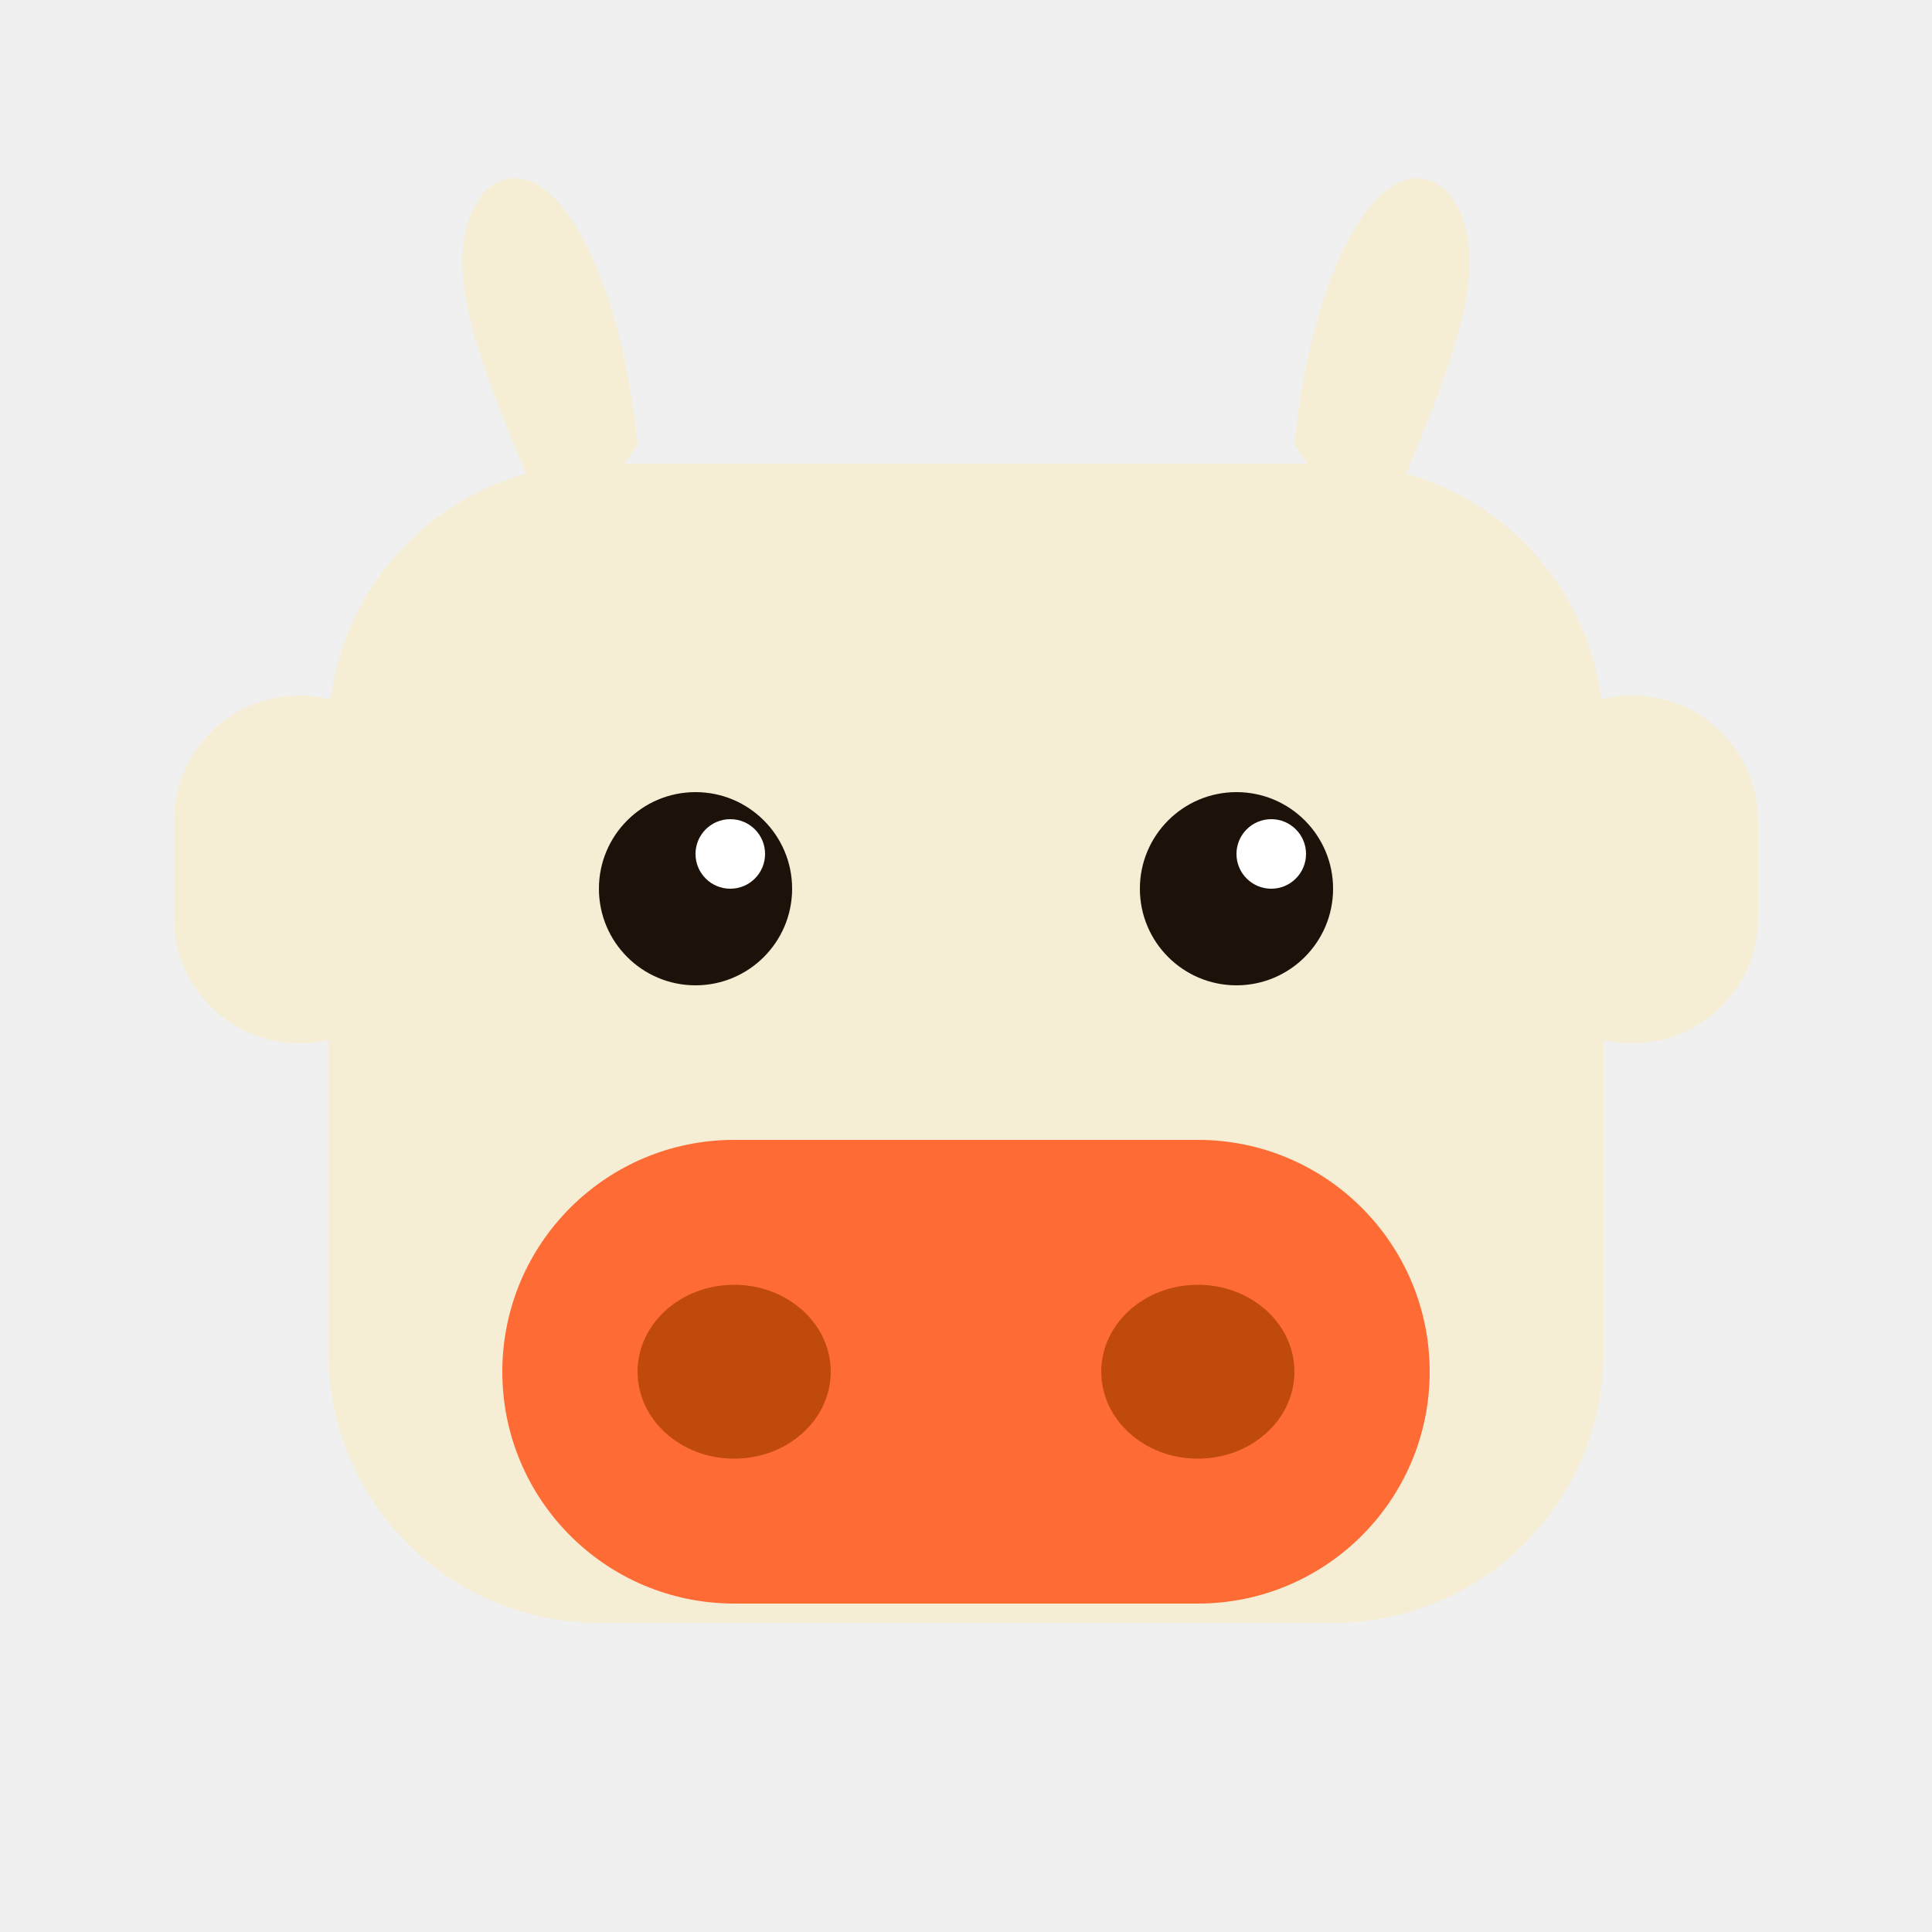
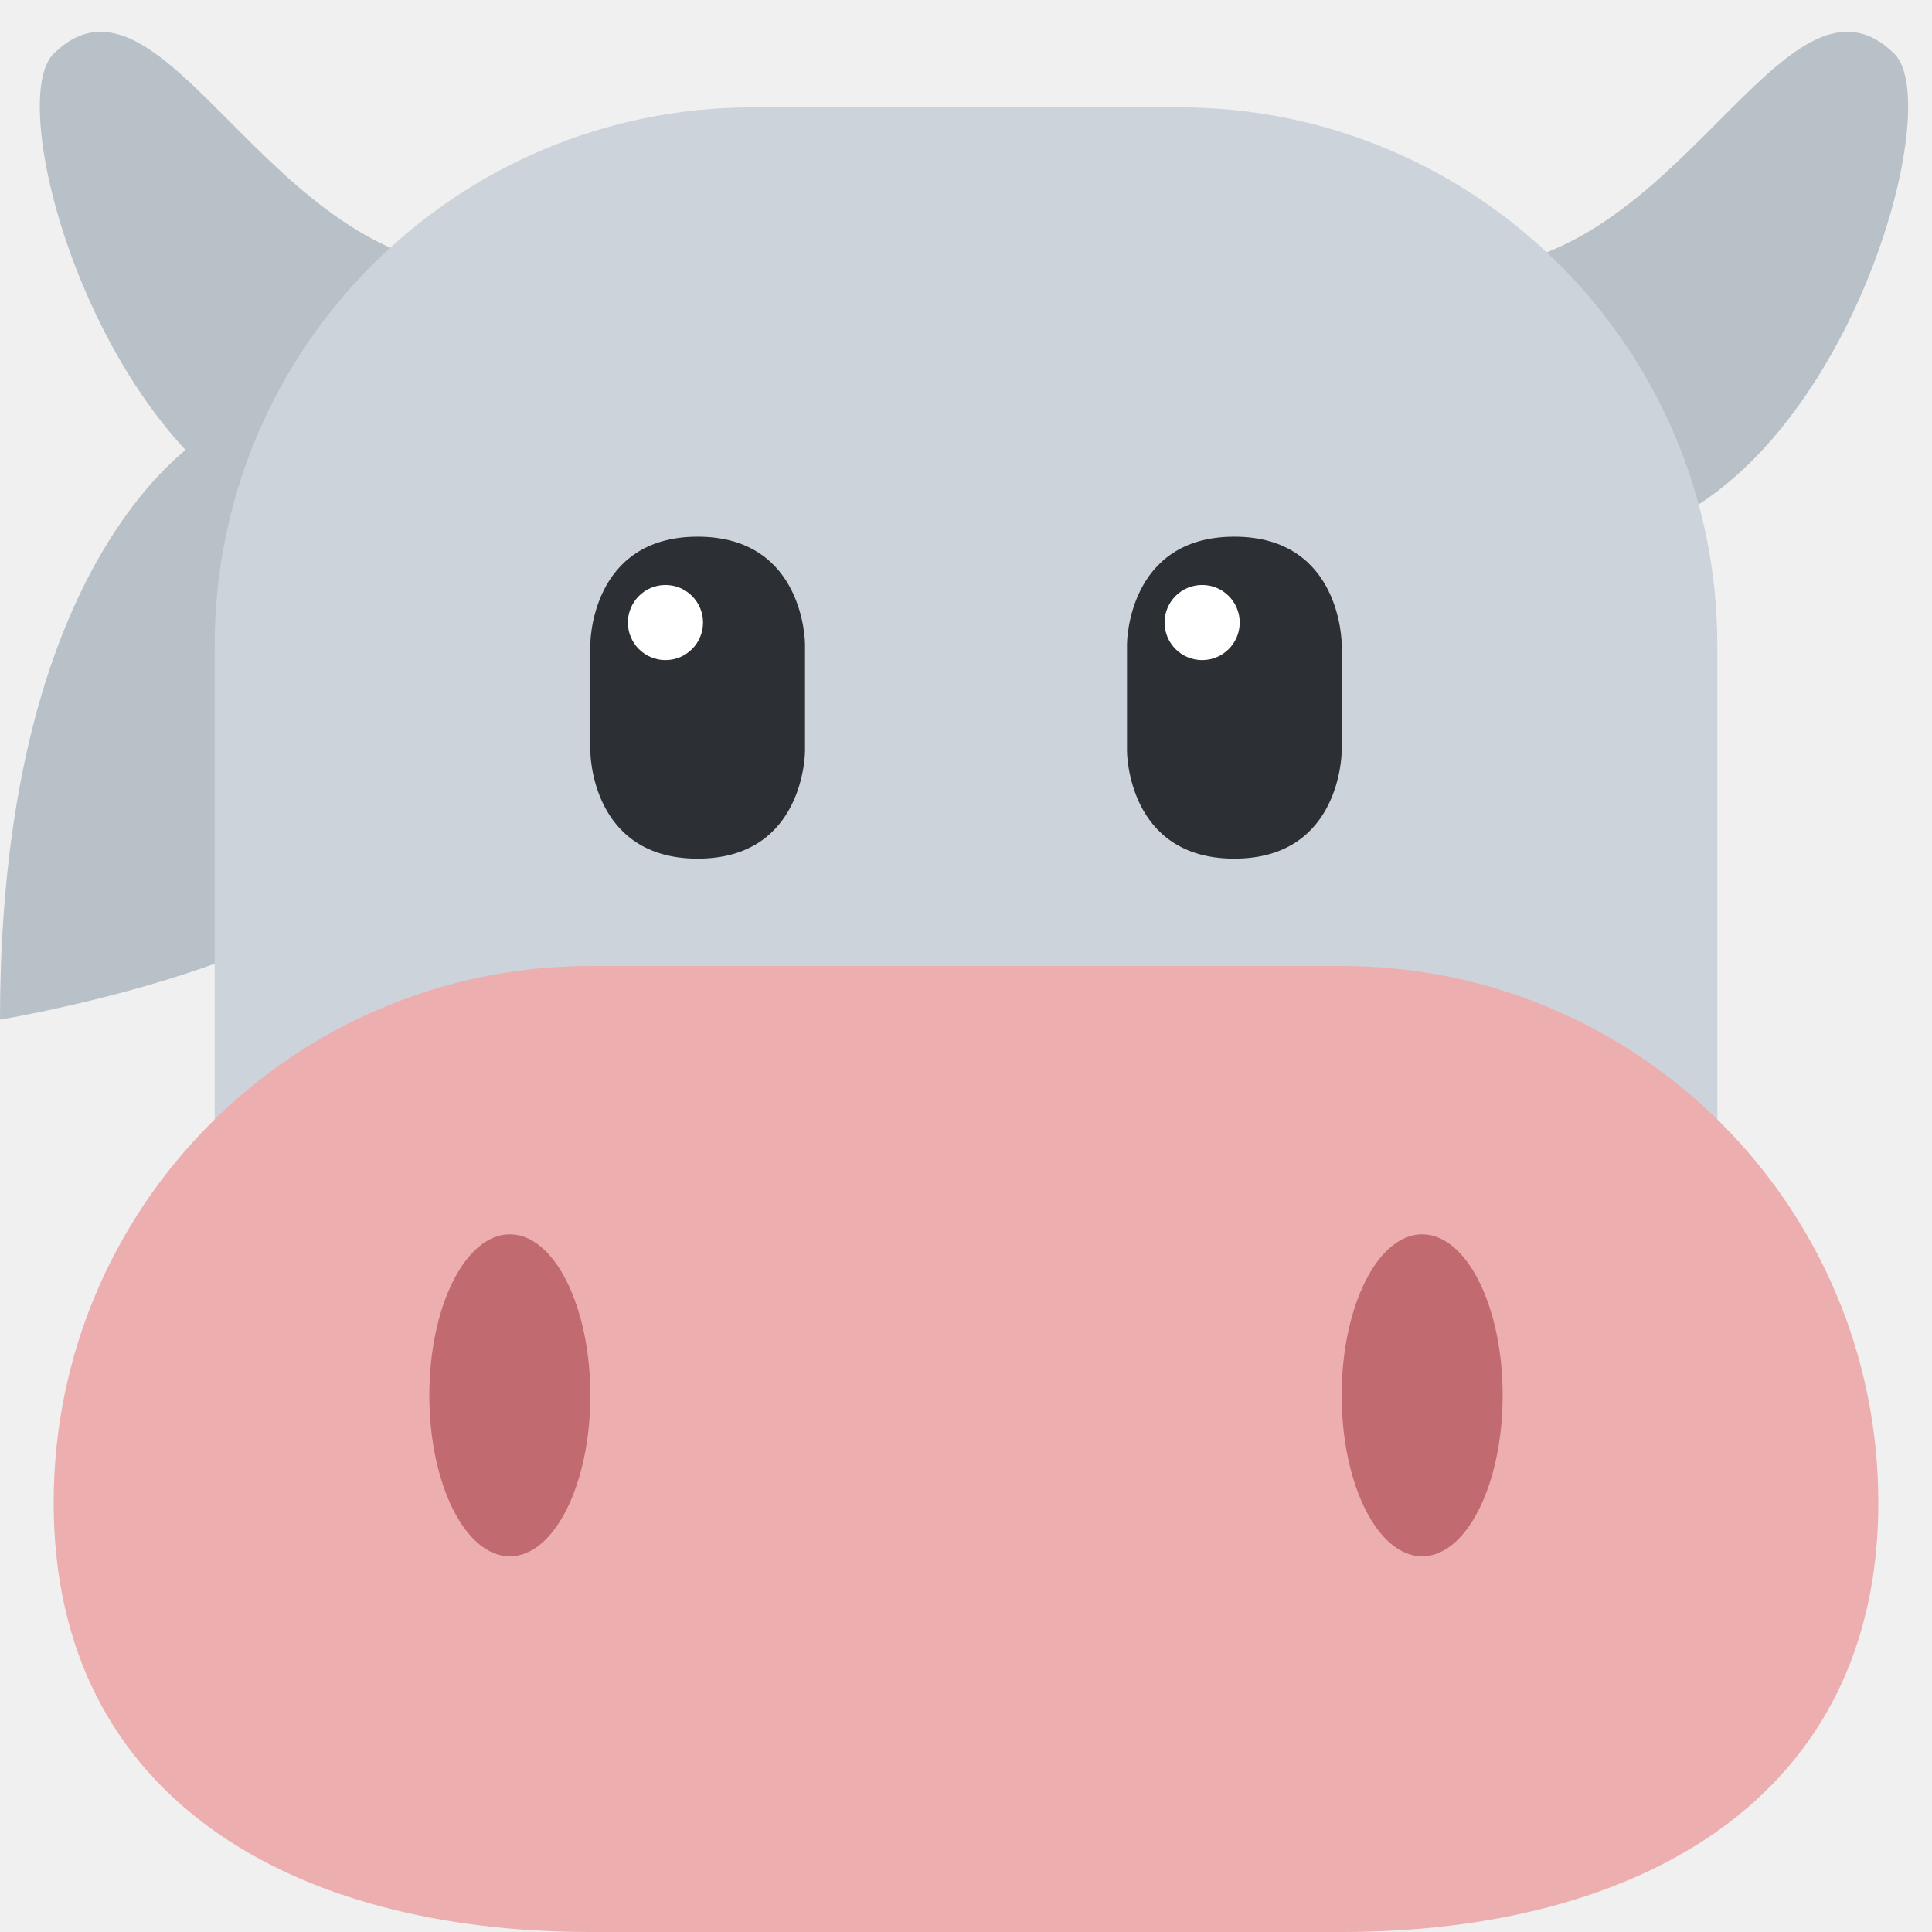
- <svg xmlns="http://www.w3.org/2000/svg" viewBox="0 0 100 100" fill="none">
-   <path d="M29 29 C26 21 22 14 25 10 C28 7 32 13 33 23Z" fill="#F5EDD4" />
-   <path d="M71 29 C74 21 78 14 75 10 C72 7 68 13 67 23Z" fill="#F5EDD4" />
-   <rect x="9" y="36" width="13" height="18" rx="6.5" fill="#F5EDD4" />
-   <rect x="78" y="36" width="13" height="18" rx="6.5" fill="#F5EDD4" />
-   <rect x="17" y="24" width="66" height="60" rx="14" fill="#F5EDD4" />
-   <circle cx="36" cy="46" r="5" fill="#1C1209" />
-   <circle cx="64" cy="46" r="5" fill="#1C1209" />
-   <circle cx="37.8" cy="44.2" r="1.8" fill="white" />
-   <circle cx="65.8" cy="44.2" r="1.8" fill="white" />
-   <rect x="26" y="59" width="48" height="24" rx="12" fill="#FF6B35" />
-   <ellipse cx="38" cy="71" rx="5" ry="4.5" fill="#C04A0C" />
-   <ellipse cx="62" cy="71" rx="5" ry="4.5" fill="#C04A0C" />
+ <svg xmlns="http://www.w3.org/2000/svg" viewBox="0 0 36 36" width="36" height="36" role="img" aria-label="Mooter">
+   <path fill="#B8C0C8" d="M1 1c-1.01.99 1 8 5 9s4-5 3-5C5 5 3.042-1 1 1z" />
+   <path fill="#B8C0C8" d="M35.297 1c1.011.99-1 8-5 9s-4-5-3-5c4 0 5.959-6 8-4z" />
+   <path fill="#B8C0C8" d="M4 8s-4 2-4 11c0 0 6-1 7-3 0 0 2-12.25-3-8z" />
+   <path fill="#B8C0C8" d="M27.995 8.043s4 2 4 11c0 0-6-.999-7-2.999 0 0-2-12.251 3-8.001z" />
+   <path fill="#CCD3DA" d="M21.976 31h-7.951C8.488 31 4 26.512 4 20.976v-8.951C4 6.488 8.488 2 14.025 2h7.951C27.512 2 32 6.488 32 12.025v8.951C32 26.512 27.512 31 21.976 31z" />
+   <path fill="#EDAEB0" d="M35 28c0 5.522-4.478 8-10 8H11c-5.523 0-10-2.478-10-8s4.477-10 10-10h14c5.522 0 10 4.478 10 10z" />
+   <ellipse fill="#C16A6F" cx="9.5" cy="26" rx="1.5" ry="3" />
+   <ellipse fill="#C16A6F" cx="26.5" cy="26" rx="1.5" ry="3" />
+   <path fill="#2C2F33" d="M11 12s0-2 2-2 2 2 2 2v2s0 2-2 2-2-2-2-2v-2z" />
+   <path fill="#2C2F33" d="M21 12s0-2 2-2 2 2 2 2v2s0 2-2 2-2-2-2-2v-2z" />
+   <circle fill="#FFFFFF" cx="12.4" cy="11.6" r="0.7" />
+   <circle fill="#FFFFFF" cx="22.4" cy="11.6" r="0.7" />
</svg>
